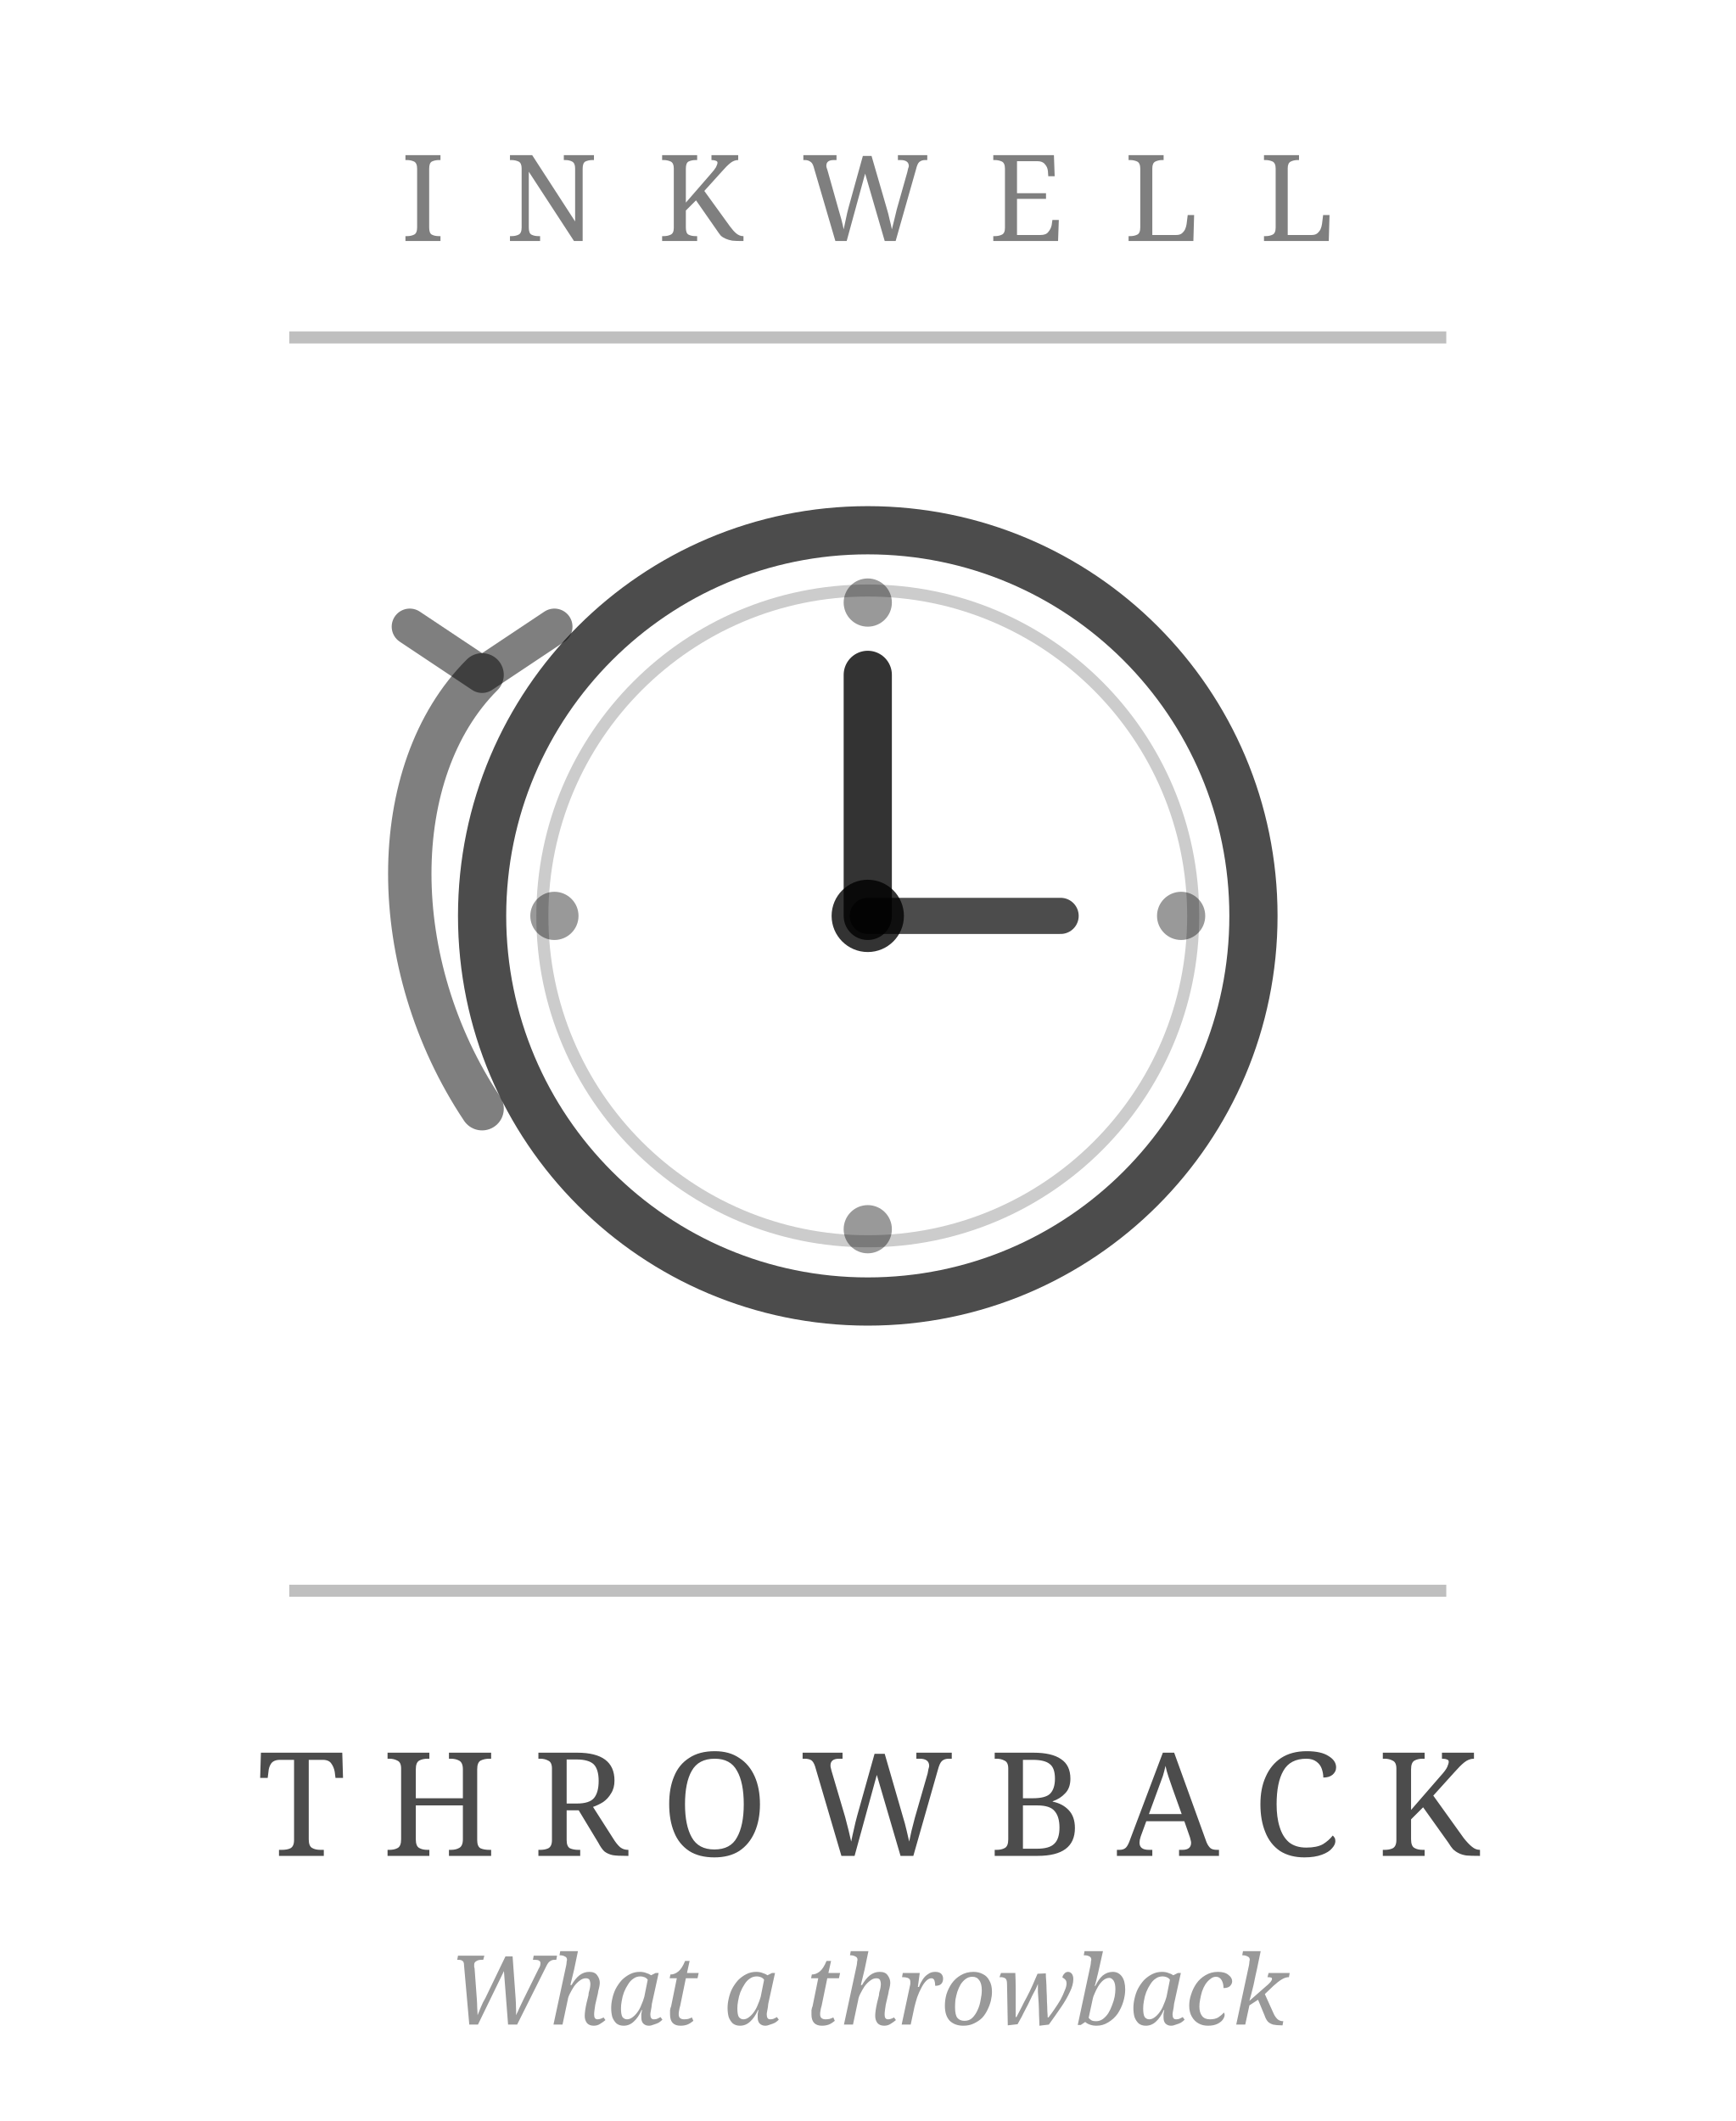
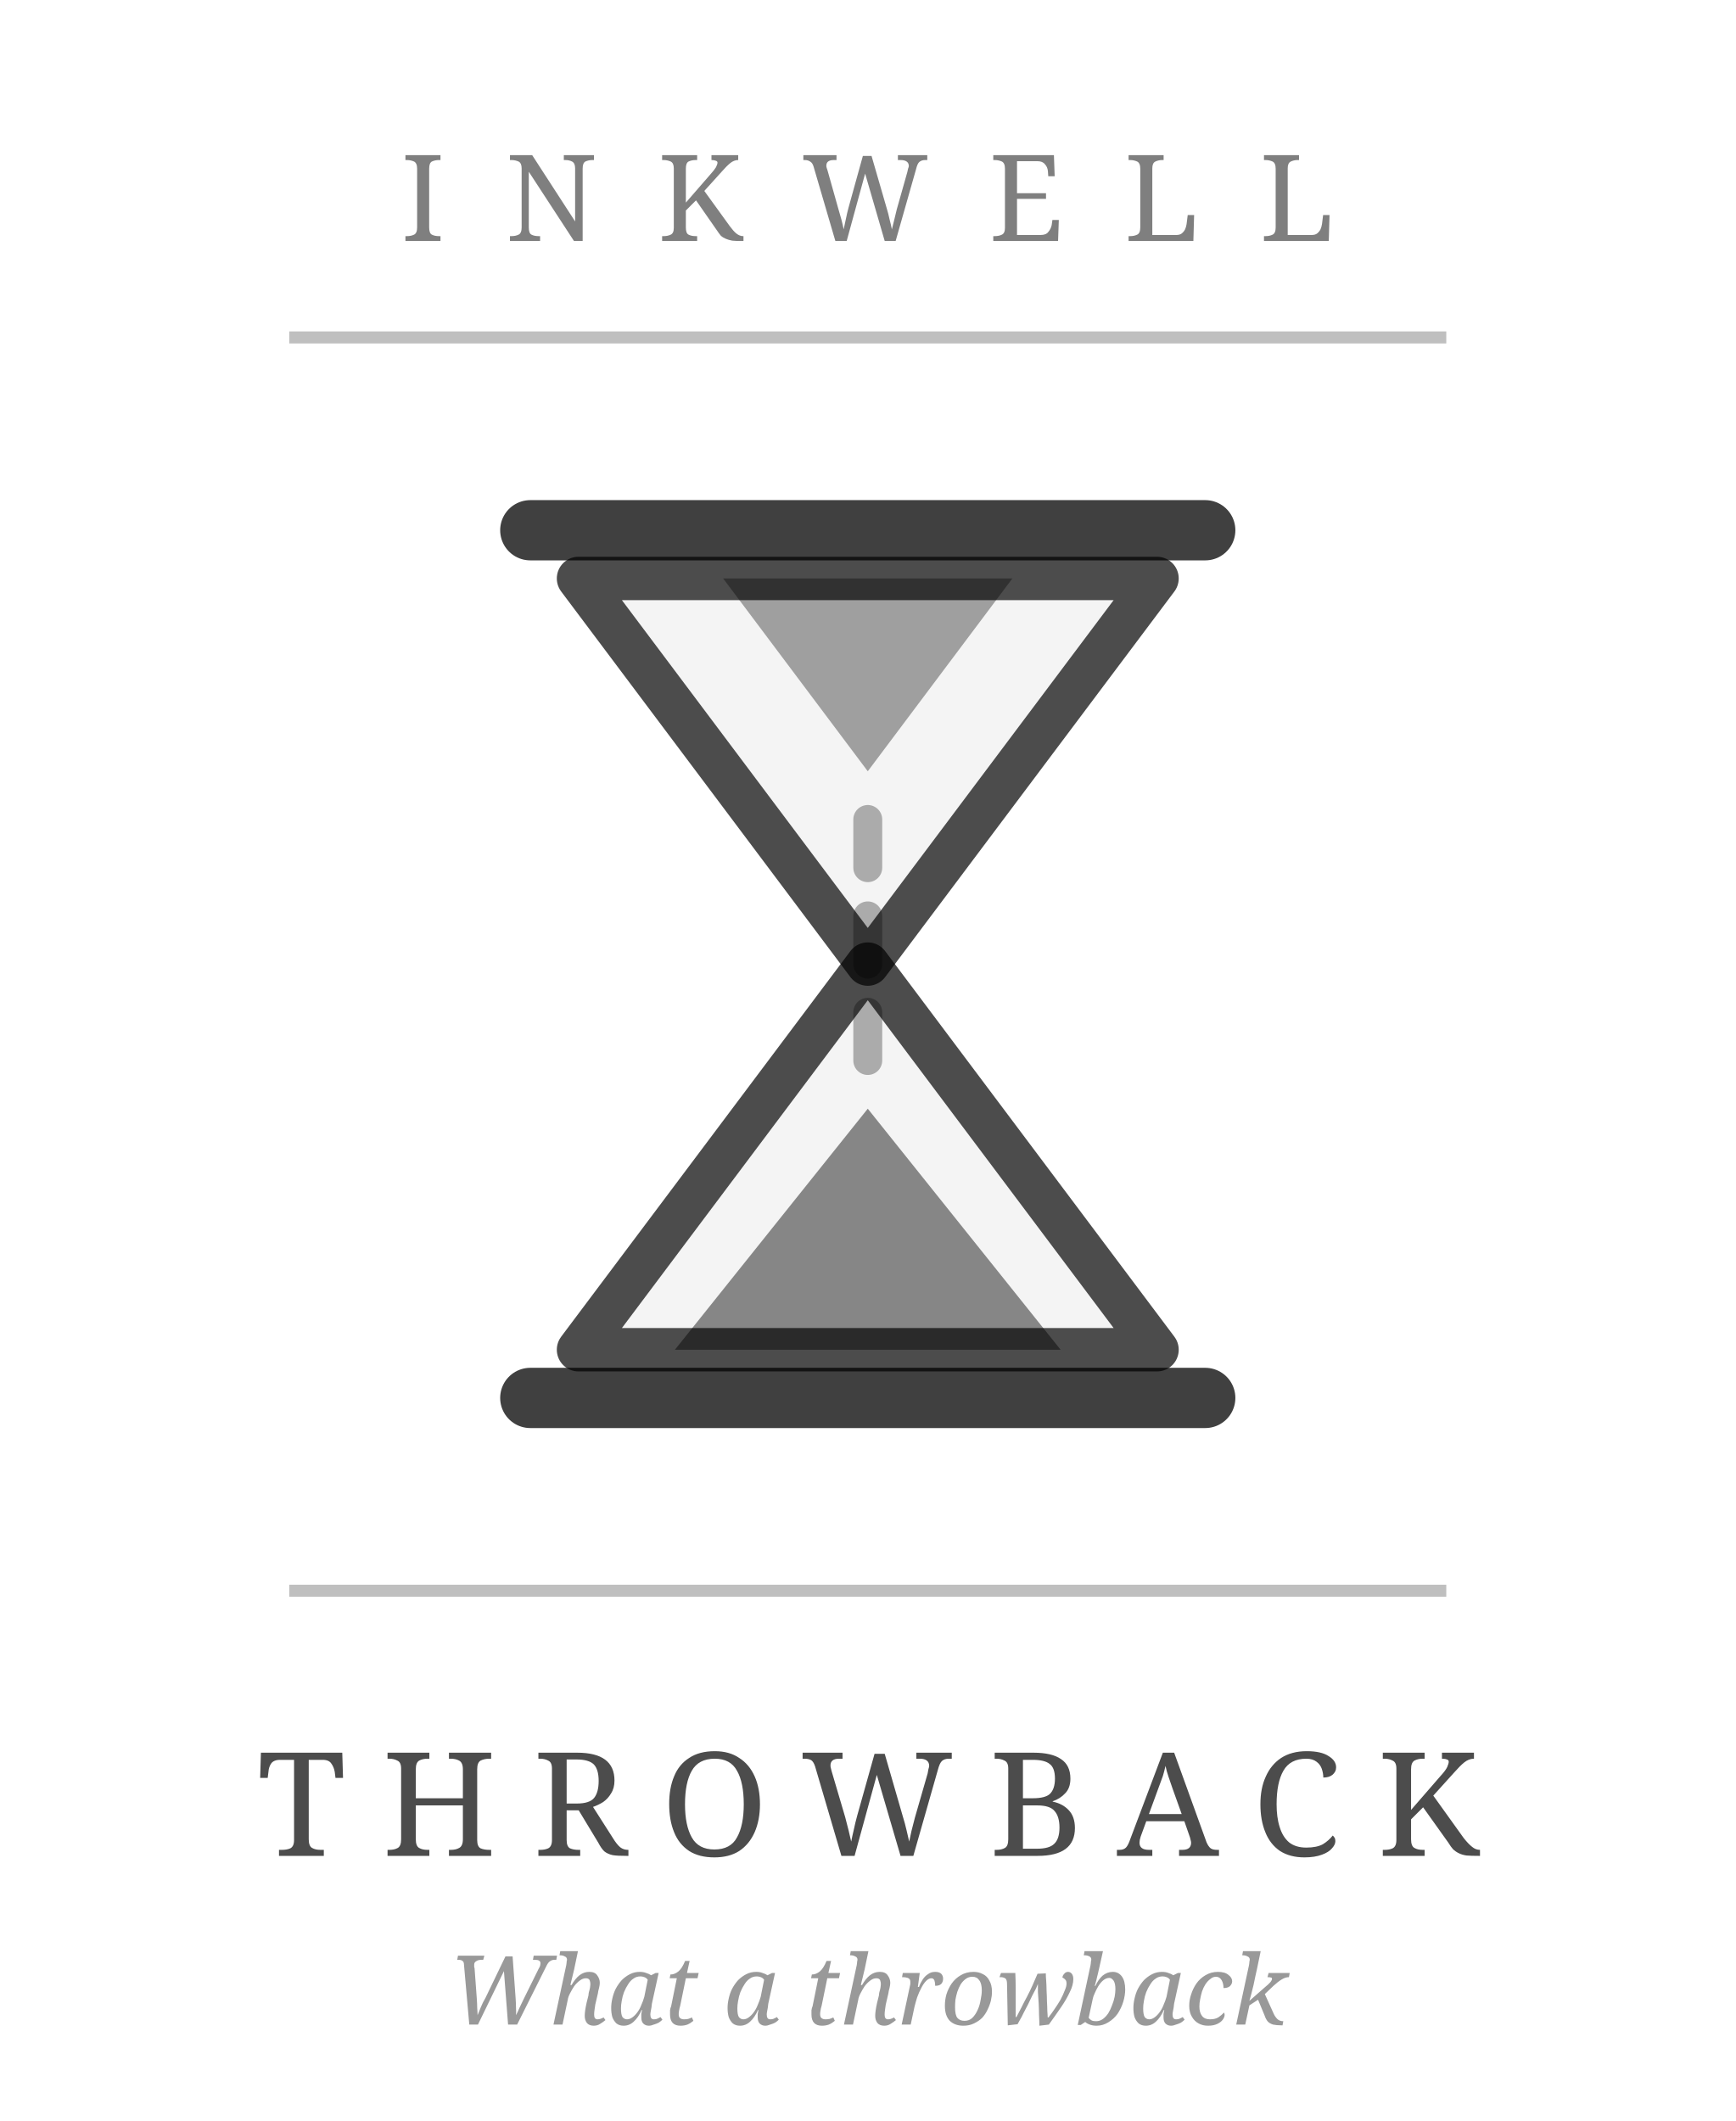
<svg xmlns="http://www.w3.org/2000/svg" viewBox="0 0 72 88" fill="none">
  <text x="36" y="10" text-anchor="middle" font-size="5" font-family="Georgia, serif" fill="currentColor" opacity="0.5" letter-spacing="2.5" font-variant="small-caps">INKWELL</text>
  <line x1="12" y1="14" x2="60" y2="14" stroke="currentColor" stroke-width="0.5" opacity="0.25" />
-   <circle cx="36" cy="38" r="16" stroke="currentColor" stroke-width="2" opacity="0.7" fill="none" />
-   <circle cx="36" cy="38" r="13.5" stroke="currentColor" stroke-width="0.5" opacity="0.2" fill="none" />
-   <line x1="36" y1="38" x2="36" y2="28" stroke="currentColor" stroke-width="2" stroke-linecap="round" opacity="0.8" />
-   <line x1="36" y1="38" x2="44" y2="38" stroke="currentColor" stroke-width="1.5" stroke-linecap="round" opacity="0.7" />
-   <circle cx="36" cy="38" r="1.5" fill="currentColor" opacity="0.8" />
-   <circle cx="36" cy="25" r="1" fill="currentColor" opacity="0.4" />
-   <circle cx="49" cy="38" r="1" fill="currentColor" opacity="0.4" />
-   <circle cx="36" cy="51" r="1" fill="currentColor" opacity="0.4" />
-   <circle cx="23" cy="38" r="1" fill="currentColor" opacity="0.4" />
-   <path d="M20 28 C16 32 16 40 20 46" stroke="currentColor" stroke-width="1.8" stroke-linecap="round" fill="none" opacity="0.5" />
-   <path d="M17 26 L20 28 L23 26" stroke="currentColor" stroke-width="1.5" stroke-linecap="round" stroke-linejoin="round" fill="none" opacity="0.5" />
+   <line x1="22" y1="22" x2="50" y2="22" stroke="currentColor" stroke-width="2.5" stroke-linecap="round" opacity="0.75" />
+   <line x1="22" y1="58" x2="50" y2="58" stroke="currentColor" stroke-width="2.5" stroke-linecap="round" opacity="0.75" />
+   <path d="M24 24 L36 40 L48 24 Z" stroke="currentColor" stroke-width="1.8" stroke-linejoin="round" fill="currentColor" fill-opacity="0.06" opacity="0.7" />
+   <path d="M24 56 L36 40 L48 56 Z" stroke="currentColor" stroke-width="1.8" stroke-linejoin="round" fill="currentColor" fill-opacity="0.06" opacity="0.7" />
+   <path d="M30 24 L36 32 L42 24 Z" fill="currentColor" opacity="0.35" />
+   <path d="M28 56 L36 46 L44 56 Z" fill="currentColor" opacity="0.45" />
+   <line x1="36" y1="34" x2="36" y2="44" stroke="currentColor" stroke-width="1.2" stroke-linecap="round" opacity="0.3" stroke-dasharray="2 2" />
  <line x1="12" y1="66" x2="60" y2="66" stroke="currentColor" stroke-width="0.5" opacity="0.25" />
  <text x="36" y="77" text-anchor="middle" font-size="6" font-family="Georgia, serif" fill="currentColor" opacity="0.7" letter-spacing="1.5" font-variant="small-caps">THROWBACK</text>
  <text x="36" y="84" text-anchor="middle" font-size="4" font-family="Georgia, serif" fill="currentColor" opacity="0.4" font-style="italic">What a throwback</text>
</svg>
